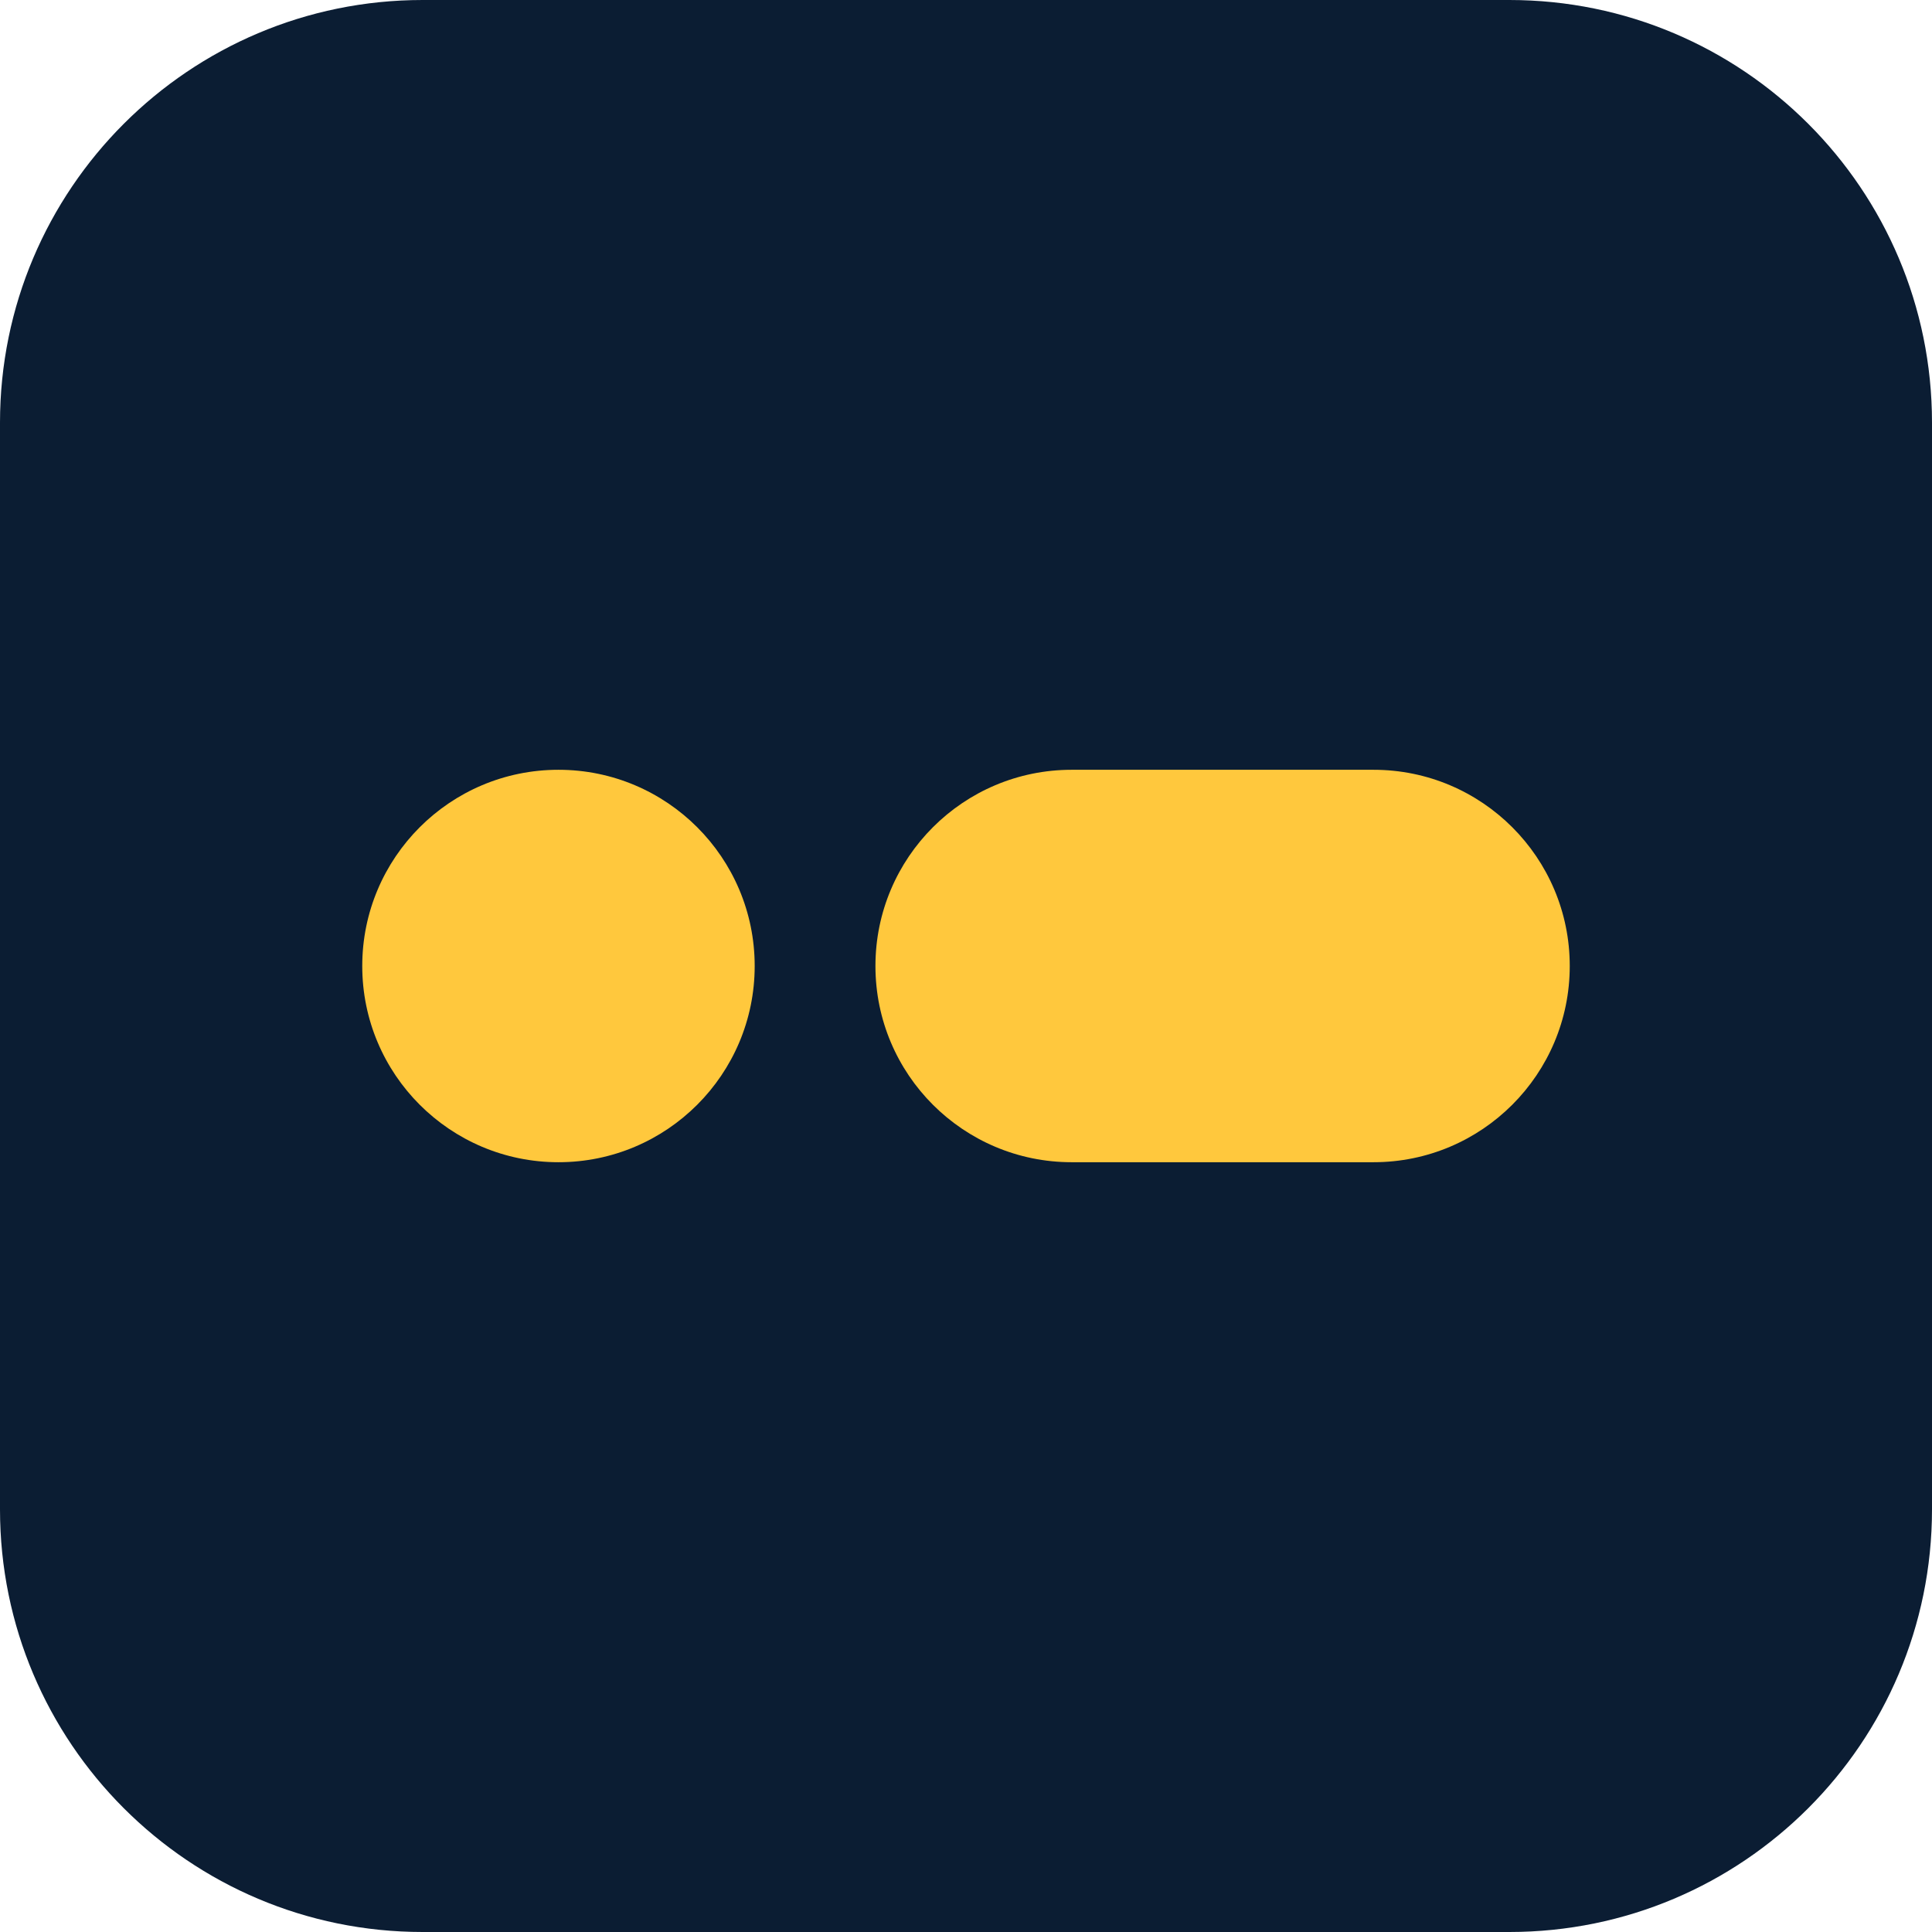
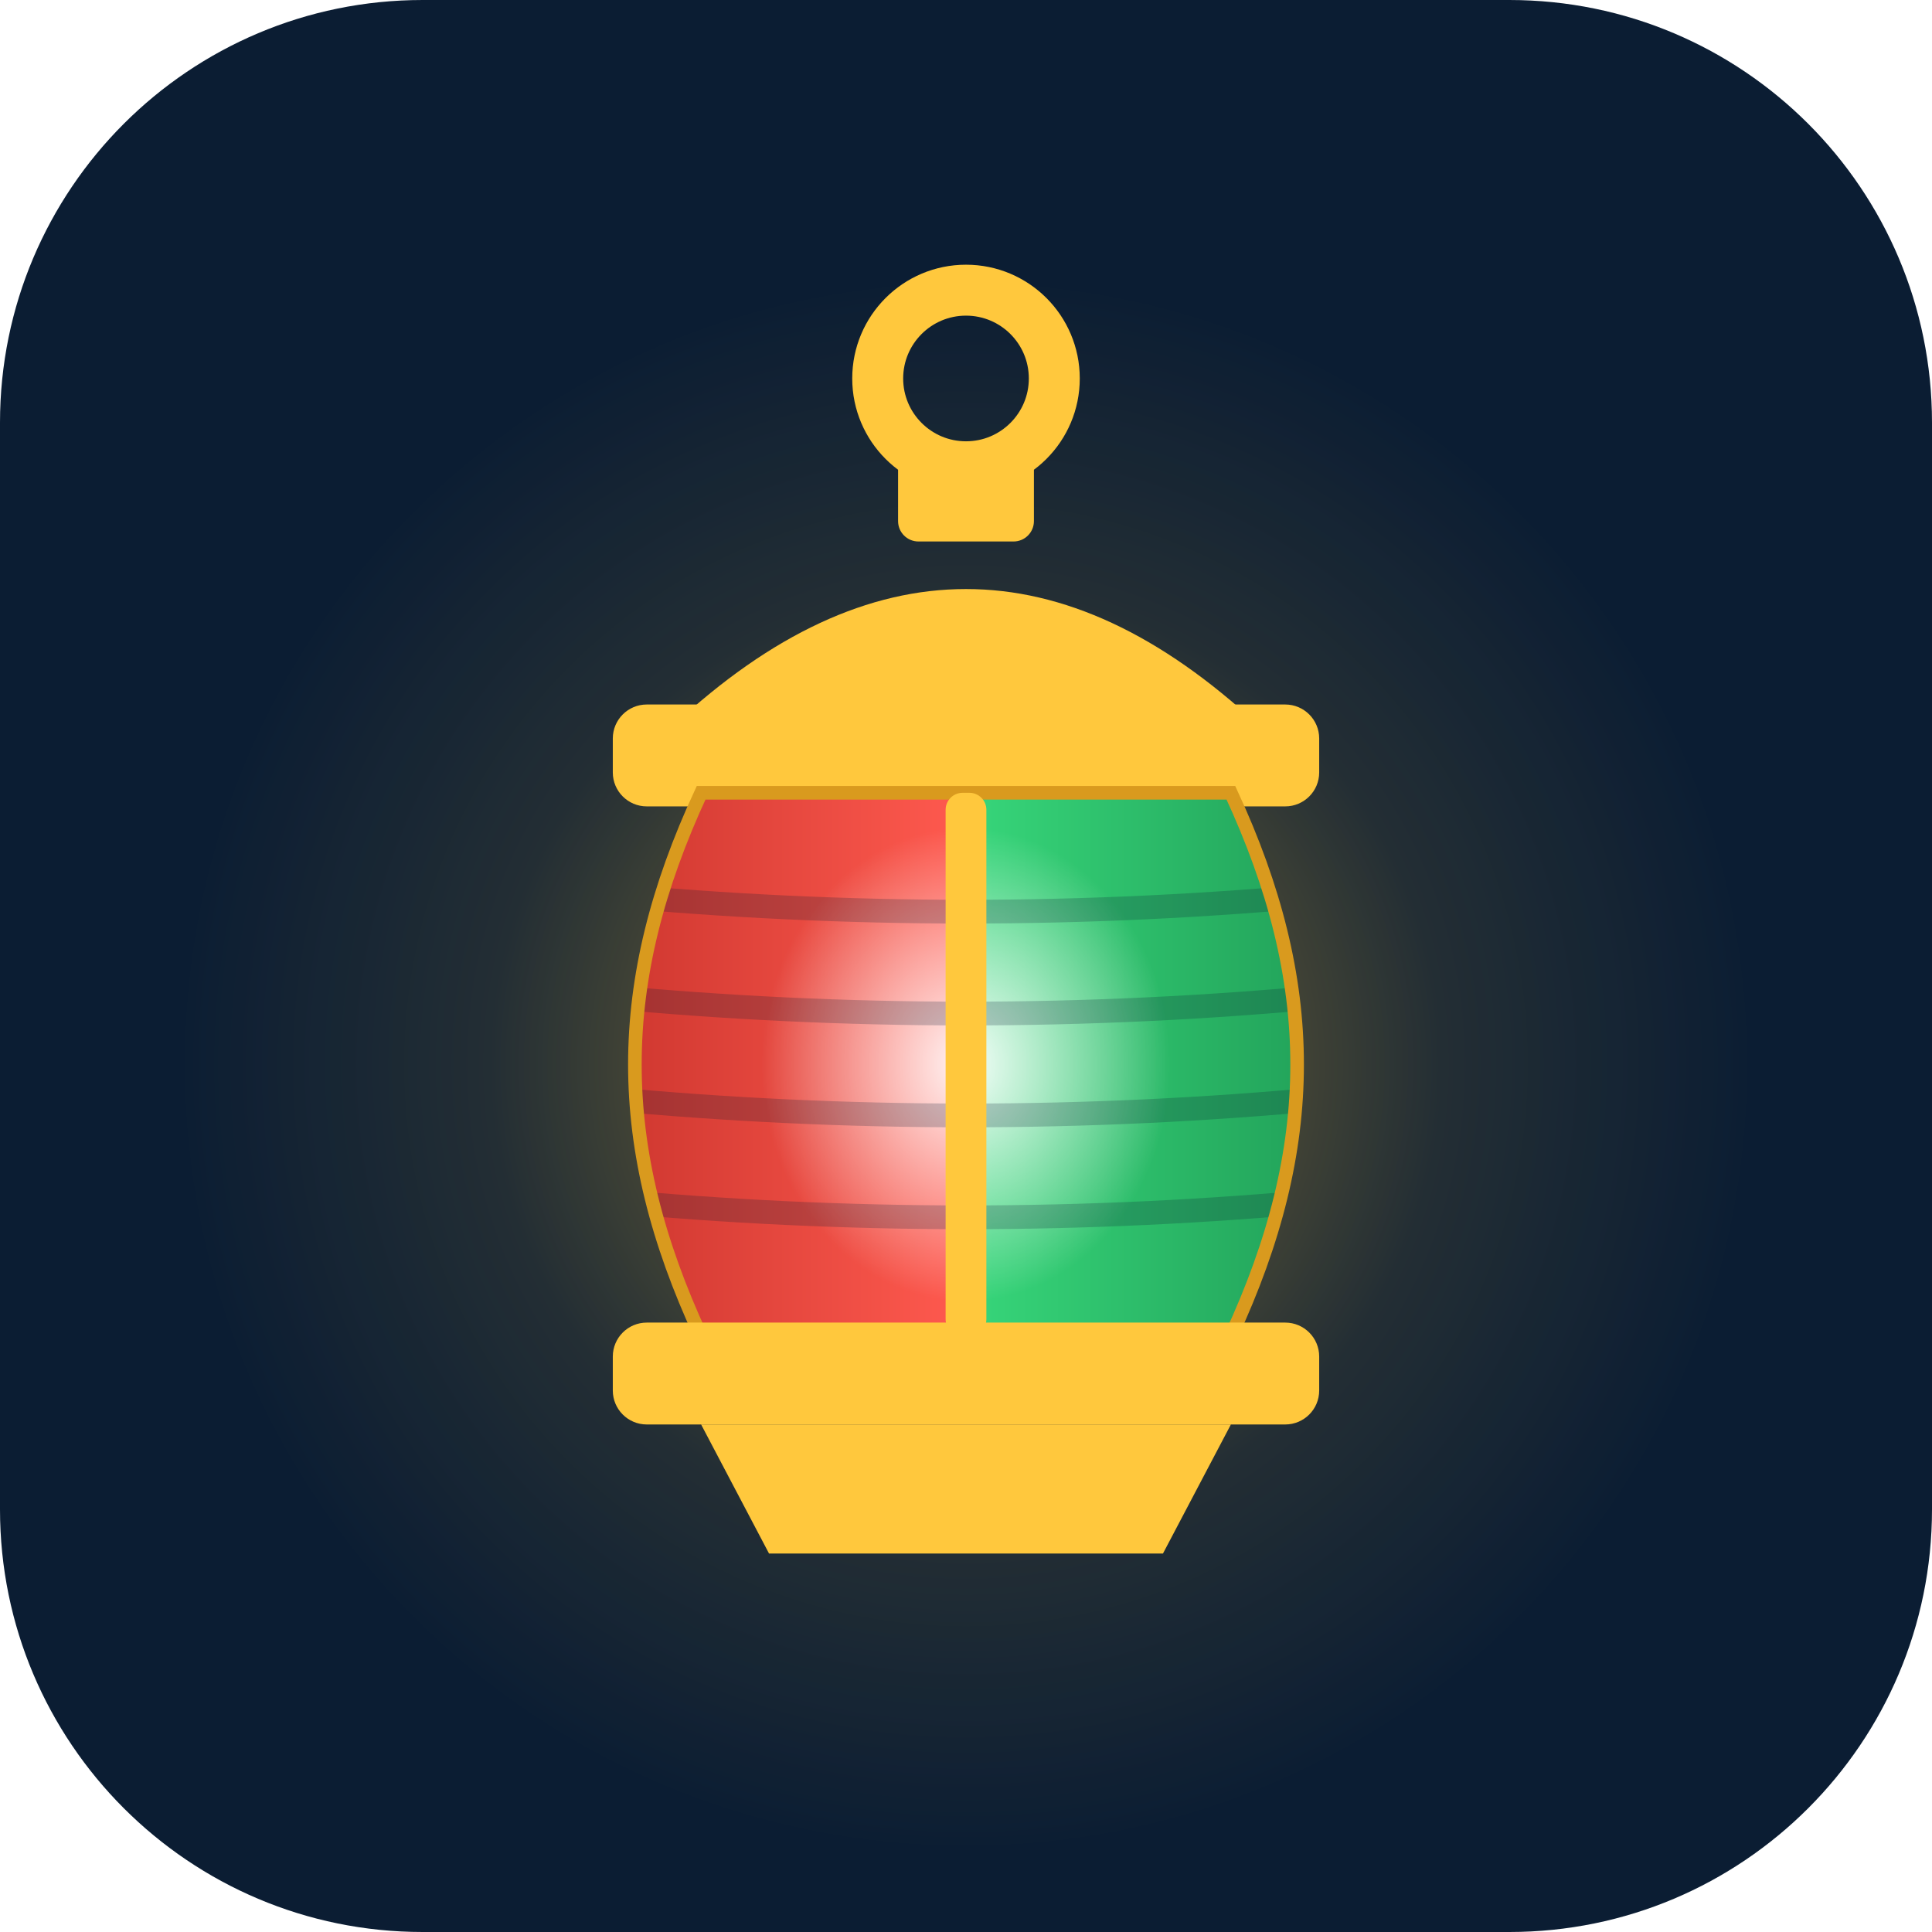
<svg xmlns="http://www.w3.org/2000/svg" viewBox="0 0 512 512">
  <rect width="512" height="512" rx="112" fill="#0b1d33" />
-   <circle cx="148" cy="256" r="52" fill="#ffc83d" />
-   <rect x="232" y="204" width="184" height="104" rx="52" fill="#ffc83d" />
+   <g transform="translate(256 256) scale(0.9) translate(-256 -247)">
+     <defs>
+       <radialGradient id="glow" cx="50%" cy="50%" r="50%">
+         <stop offset="0%" stop-color="#ffc83d" stop-opacity="0.5" />
+         <stop offset="60%" stop-color="#ffc83d" stop-opacity="0.1" />
+         <stop offset="100%" stop-color="#ffc83d" stop-opacity="0" />
+       </radialGradient>
+       <linearGradient id="lens" x1="0" x2="1">
+         <stop offset="0%" stop-color="#c8322b" />
+         <stop offset="49.8%" stop-color="#ff5a4f" />
+         <stop offset="50.2%" stop-color="#37d67a" />
+         <stop offset="100%" stop-color="#1f9b55" />
+       </linearGradient>
+       <radialGradient id="hot" cx="50%" cy="50%" r="50%">
+         <stop offset="0%" stop-color="#fff" stop-opacity="0.95" />
+         <stop offset="100%" stop-color="#fff" stop-opacity="0" />
+       </radialGradient>
+       <clipPath id="glass">
+         <path d="M178 196 C152 252 152 300 178 356 H334 C360 300 360 252 334 196 Z" />
+       </clipPath>
+     </defs>
+     <circle cx="256" cy="276" r="230" fill="url(#glow)" />
+     <circle cx="256" cy="74" r="26" fill="none" stroke="#ffc83d" stroke-width="15" />
+     <rect x="236" y="94" width="40" height="28" rx="6" fill="#ffc83d" />
+     <path d="M170 176 Q256 96 342 176 Z" fill="#ffc83d" />
+     <rect x="152" y="170" width="208" height="30" rx="10" fill="#ffc83d" />
+     <g clip-path="url(#glass)">
+       <rect x="140" y="190" width="232" height="176" fill="url(#lens)" />
+       <ellipse cx="256" cy="276" rx="60" ry="70" fill="url(#hot)" />
+       <path d="M150 226 Q256 236 362 226" fill="none" stroke="#0b1d33" stroke-opacity="0.22" stroke-width="7" />
+       <path d="M150 256 Q256 266 362 256" fill="none" stroke="#0b1d33" stroke-opacity="0.22" stroke-width="7" />
+       <path d="M150 286 Q256 296 362 286" fill="none" stroke="#0b1d33" stroke-opacity="0.22" stroke-width="7" />
+       <path d="M150 316 Q256 326 362 316" fill="none" stroke="#0b1d33" stroke-opacity="0.22" stroke-width="7" />
+     </g>
+     <path d="M178 196 C152 252 152 300 178 356 H334 C360 300 360 252 334 196 Z" fill="none" stroke="#d99a1e" stroke-width="4" />
+     <rect x="250" y="196" width="12" height="160" rx="5" fill="#ffc83d" />
+     <rect x="152" y="352" width="208" height="30" rx="10" fill="#ffc83d" />
+     <path d="M178 382 H334 L314 420 H198 Z" fill="#ffc83d" />
+   </g>
</svg>
